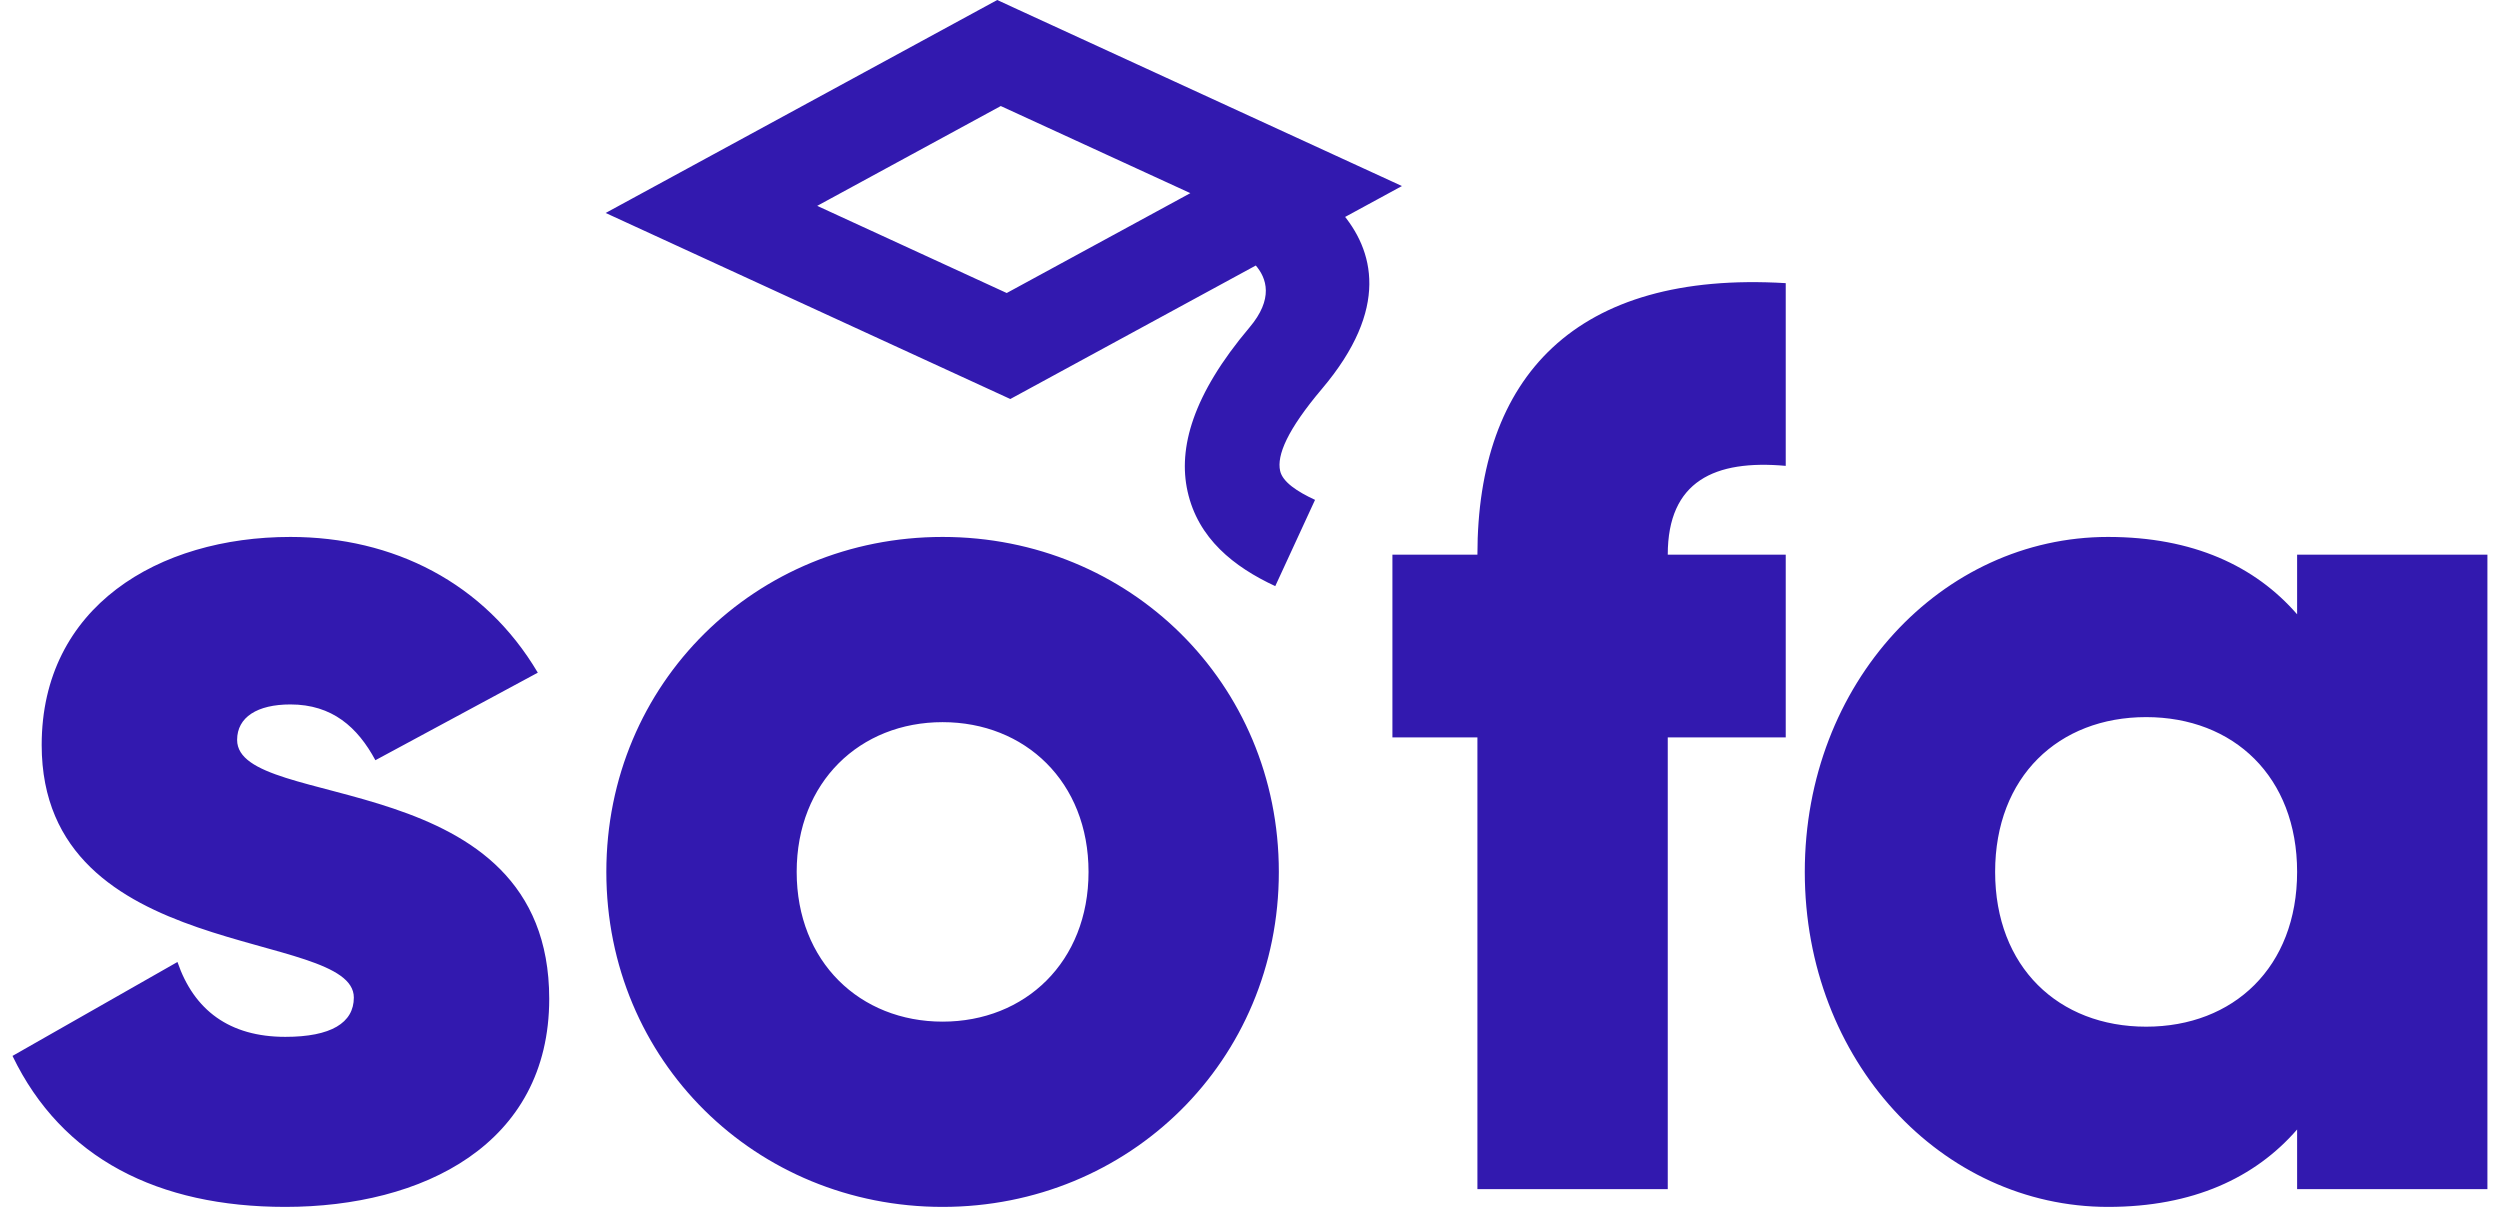
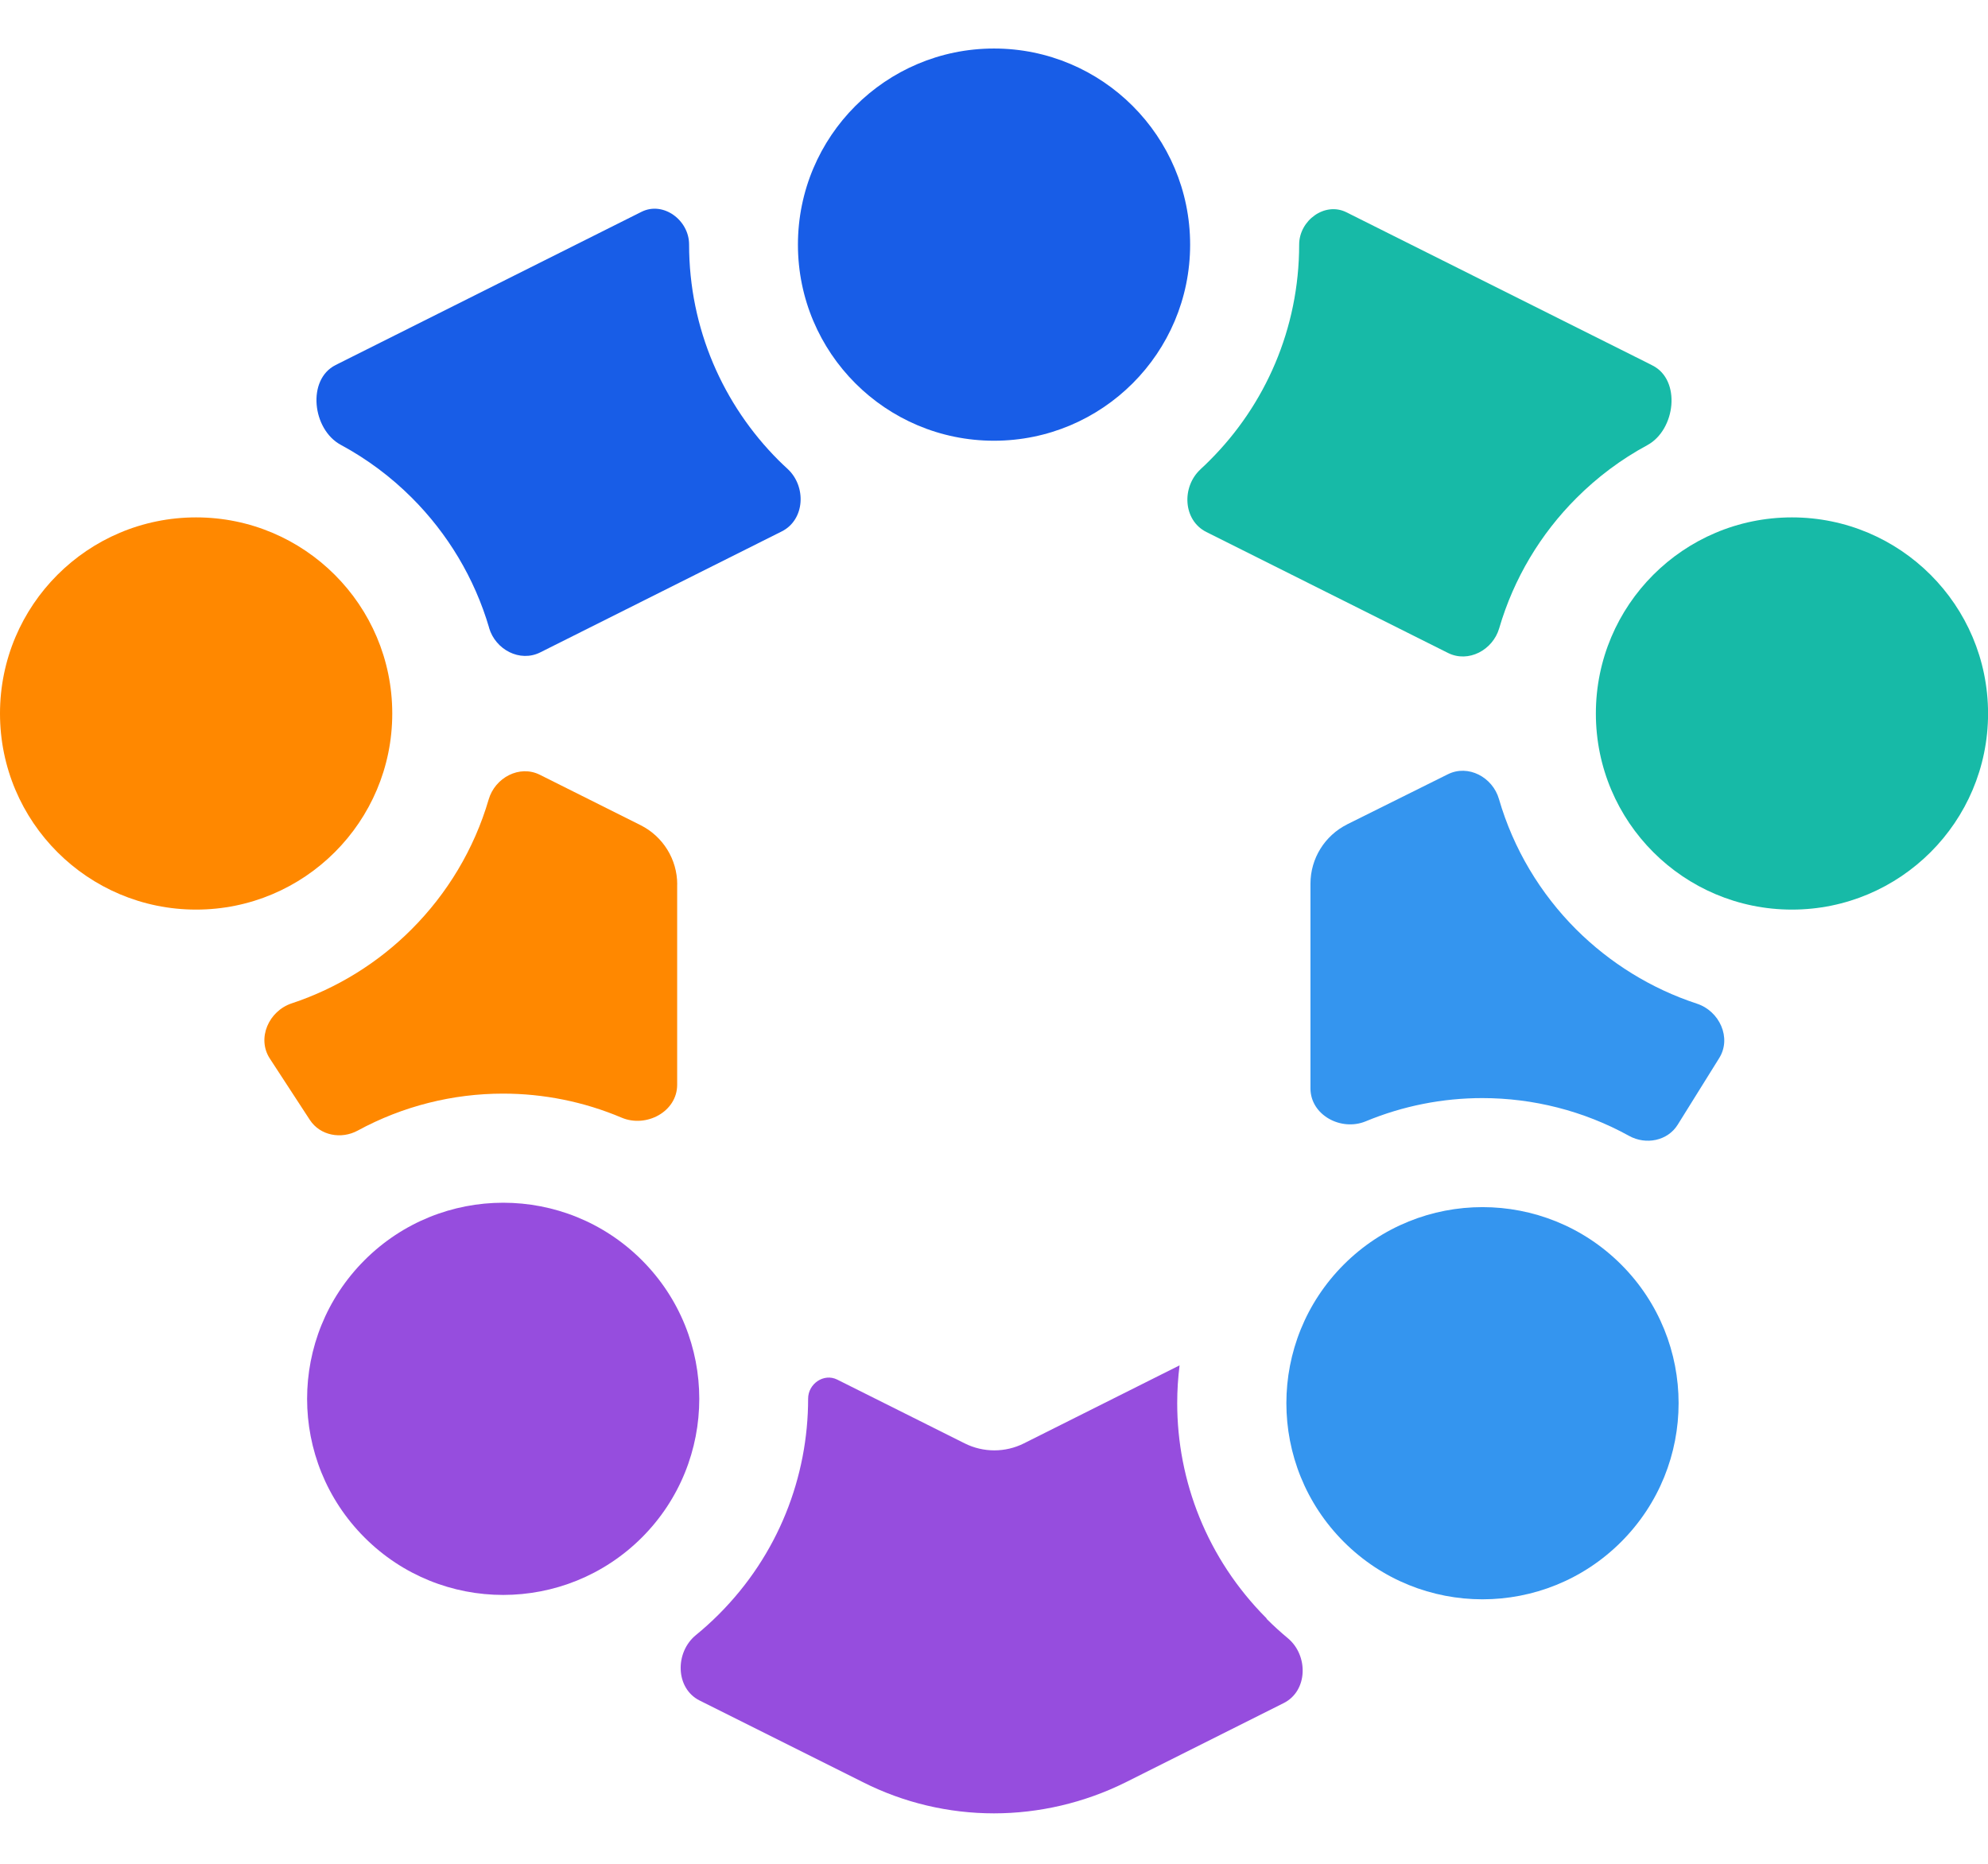
- <svg xmlns="http://www.w3.org/2000/svg" width="58" height="28" viewBox="0 0 58 28" fill="none">
-   <path d="M27.616 4.481L23.218 2.46L18.959 4.776L23.356 6.798L27.616 4.481ZM53.293 12.868V14.252C52.321 13.133 50.879 12.457 48.907 12.457C45.05 12.457 41.871 15.842 41.871 20.228C41.871 24.614 45.05 28 48.907 28C50.879 28 52.321 27.323 53.293 26.204V27.588H57.708V12.868H53.293ZM49.79 23.819C47.759 23.819 46.287 22.436 46.287 20.228C46.287 18.02 47.759 16.637 49.79 16.637C51.821 16.637 53.293 18.02 53.293 20.228C53.293 22.436 51.821 23.819 49.79 23.819ZM41.429 10.808V6.569C36.543 6.275 34.276 8.748 34.276 12.868H32.304V17.107H34.276V27.588H38.692V17.107H41.429V12.868H38.692C38.692 11.161 39.781 10.66 41.429 10.808ZM21.868 28C26.195 28 29.669 24.614 29.669 20.228C29.669 15.842 26.195 12.457 21.868 12.457C17.54 12.457 14.067 15.842 14.067 20.228C14.067 24.614 17.54 28 21.868 28ZM21.868 23.702C19.955 23.702 18.483 22.318 18.483 20.228C18.483 18.138 19.955 16.754 21.868 16.754C23.782 16.754 25.254 18.138 25.254 20.228C25.254 22.318 23.782 23.702 21.868 23.702ZM5.501 17.166C5.501 16.637 5.971 16.343 6.737 16.343C7.708 16.343 8.297 16.872 8.709 17.637L12.477 15.606C11.241 13.517 9.121 12.457 6.737 12.457C3.675 12.457 0.967 14.075 0.967 17.284C0.967 22.377 8.209 21.523 8.209 23.143C8.209 23.731 7.679 24.055 6.619 24.055C5.324 24.055 4.5 23.437 4.117 22.318L0.29 24.497C1.438 26.881 3.675 28 6.619 28C9.799 28 12.742 26.557 12.742 23.172C12.742 17.726 5.501 18.845 5.501 17.166ZM23.634 0.23L32.525 4.316L23.439 9.257L14.051 4.941L23.136 0L23.634 0.23ZM29.163 3.594C29.176 3.599 33.827 5.286 30.671 9.019C29.861 9.977 29.619 10.566 29.699 10.924C29.756 11.183 30.099 11.407 30.509 11.597L29.586 13.598C28.626 13.152 27.793 12.493 27.551 11.398C27.33 10.401 27.665 9.163 28.989 7.596C30.101 6.28 28.408 5.665 28.404 5.664L29.163 3.594Z" fill="#3219AF" />
+ <svg xmlns="http://www.w3.org/2000/svg" width="32" height="30" viewBox="0 0 32 30" fill="none">
+   <path d="M16 7.094C17.744 7.094 19.157 5.681 19.157 3.938C19.157 2.195 17.744 0.781 16 0.781C14.257 0.781 12.844 2.195 12.844 3.938C12.844 5.682 14.257 7.094 16 7.094Z" fill="#185DE7" />
+   <path d="M3.157 14.641C4.9 14.641 6.314 13.228 6.314 11.485C6.314 9.741 4.9 8.328 3.157 8.328C1.413 8.328 0 9.741 0 11.485C0 13.228 1.413 14.641 3.157 14.641Z" fill="#FF8800" />
+   <path d="M28.844 14.641C30.587 14.641 32.001 13.228 32.001 11.485C32.001 9.741 30.587 8.328 28.844 8.328C27.1 8.328 25.688 9.741 25.688 11.485C25.688 13.228 27.101 14.641 28.844 14.641Z" fill="#17BAA7" />
+   <path d="M5.868 24.748C4.635 23.515 4.635 21.517 5.868 20.284C7.101 19.051 9.099 19.051 10.332 20.284C11.564 21.517 11.564 23.515 10.332 24.748C9.098 25.98 7.1 25.981 5.868 24.748Z" fill="#964DDE" />
+   <path d="M21.631 24.818C20.398 23.585 20.398 21.587 21.631 20.354C22.864 19.122 24.862 19.122 26.095 20.354C27.328 21.587 27.328 23.585 26.095 24.818C24.862 26.051 22.864 26.051 21.631 24.818Z" fill="#3495EF" />
+   <path fill-rule="evenodd" clip-rule="evenodd" d="M7.872 10.105C7.975 10.457 8.368 10.665 8.696 10.501L12.583 8.554C12.957 8.367 12.984 7.83 12.677 7.547C12.627 7.501 12.578 7.455 12.53 7.407C11.642 6.518 11.092 5.291 11.092 3.935C11.092 3.543 10.676 3.234 10.325 3.41L5.449 5.852L5.402 5.876C4.936 6.109 5.027 6.913 5.485 7.16C5.908 7.388 6.293 7.676 6.63 8.013C7.205 8.588 7.638 9.304 7.873 10.104L7.872 10.105Z" fill="#185DE7" />
+   <path fill-rule="evenodd" clip-rule="evenodd" d="M10.901 14.236C10.901 13.832 10.672 13.463 10.311 13.282L8.69 12.471C8.363 12.307 7.969 12.516 7.866 12.868C7.632 13.668 7.199 14.384 6.624 14.959C6.09 15.494 5.431 15.906 4.696 16.15C4.327 16.272 4.131 16.712 4.343 17.038L4.988 18.027C5.153 18.279 5.493 18.342 5.758 18.198C6.486 17.802 7.292 17.603 8.097 17.603C8.747 17.603 9.397 17.732 10.006 17.99C10.403 18.158 10.9 17.893 10.9 17.461V14.236H10.901Z" fill="#FF8800" />
+   <path fill-rule="evenodd" clip-rule="evenodd" d="M21.685 13.269C21.323 13.45 21.094 13.819 21.094 14.224L21.094 17.519C21.094 17.948 21.586 18.213 21.983 18.049C22.583 17.8 23.222 17.675 23.86 17.675C24.674 17.675 25.489 17.878 26.224 18.284C26.493 18.432 26.842 18.365 27.005 18.104L27.674 17.03C27.876 16.704 27.678 16.274 27.314 16.155C26.574 15.912 25.911 15.498 25.371 14.96C24.795 14.384 24.361 13.665 24.128 12.861C24.026 12.509 23.633 12.299 23.305 12.463L21.684 13.269H21.685Z" fill="#3495EF" />
+   <path fill-rule="evenodd" clip-rule="evenodd" d="M19.324 7.554C19.016 7.838 19.043 8.376 19.418 8.563L23.308 10.51C23.636 10.674 24.029 10.464 24.132 10.113C24.366 9.31 24.799 8.592 25.375 8.017C25.71 7.681 26.094 7.393 26.515 7.166C26.973 6.918 27.064 6.114 26.598 5.882L26.544 5.854L21.673 3.417C21.325 3.243 20.912 3.549 20.912 3.937C20.912 5.293 20.363 6.521 19.474 7.409C19.425 7.459 19.375 7.507 19.323 7.554H19.324Z" fill="#17BAA7" />
+   <path fill-rule="evenodd" clip-rule="evenodd" d="M18.987 21.977L16.483 23.232C16.183 23.383 15.829 23.383 15.529 23.233L13.476 22.206C13.261 22.099 13.008 22.273 13.008 22.513C13.008 23.77 12.529 25.026 11.57 25.985C11.451 26.104 11.328 26.215 11.201 26.319C10.861 26.597 10.87 27.176 11.262 27.372L13.882 28.682C14.547 29.02 15.276 29.188 15.999 29.188C16.721 29.188 17.45 29.02 18.114 28.691L20.663 27.413C21.053 27.218 21.064 26.646 20.729 26.368C20.612 26.271 20.499 26.168 20.39 26.059C20.389 26.058 20.388 26.055 20.388 26.053C20.388 26.051 20.387 26.049 20.385 26.047C19.428 25.088 18.949 23.835 18.949 22.585C18.949 22.381 18.962 22.178 18.987 21.977C18.987 21.977 18.987 21.977 18.986 21.977L18.987 21.977Z" fill="#964DDE" />
</svg>
